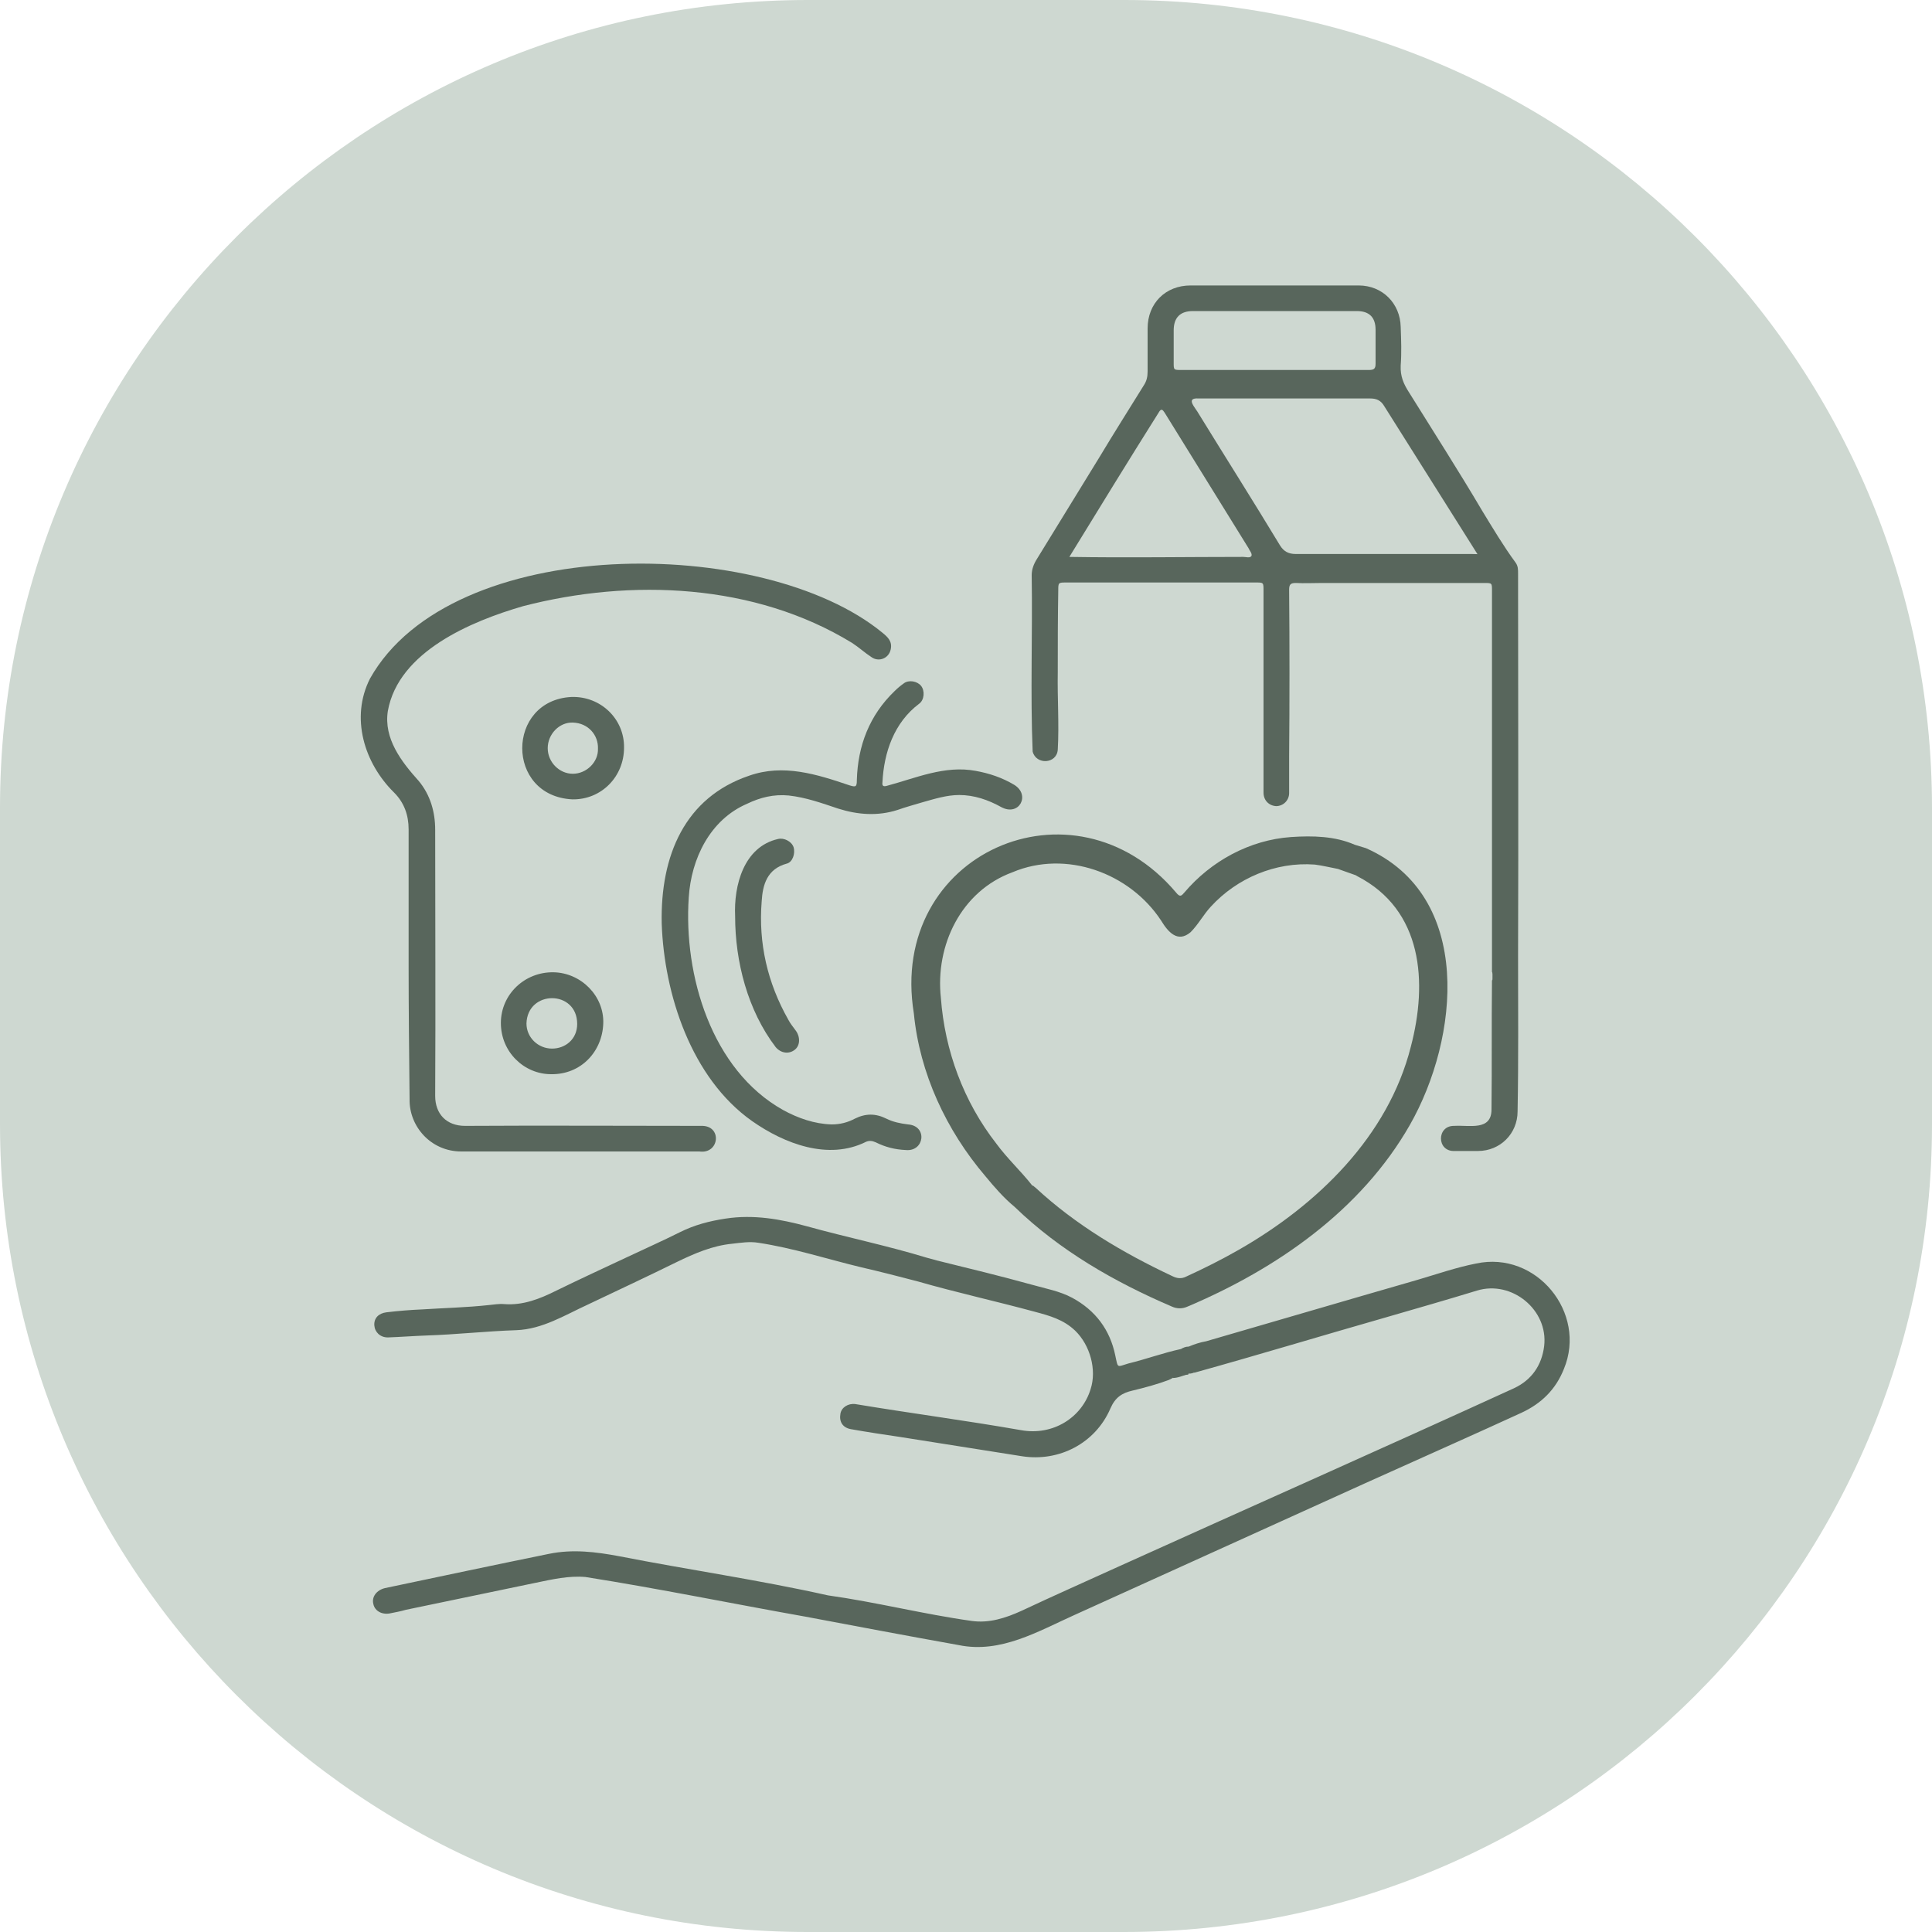
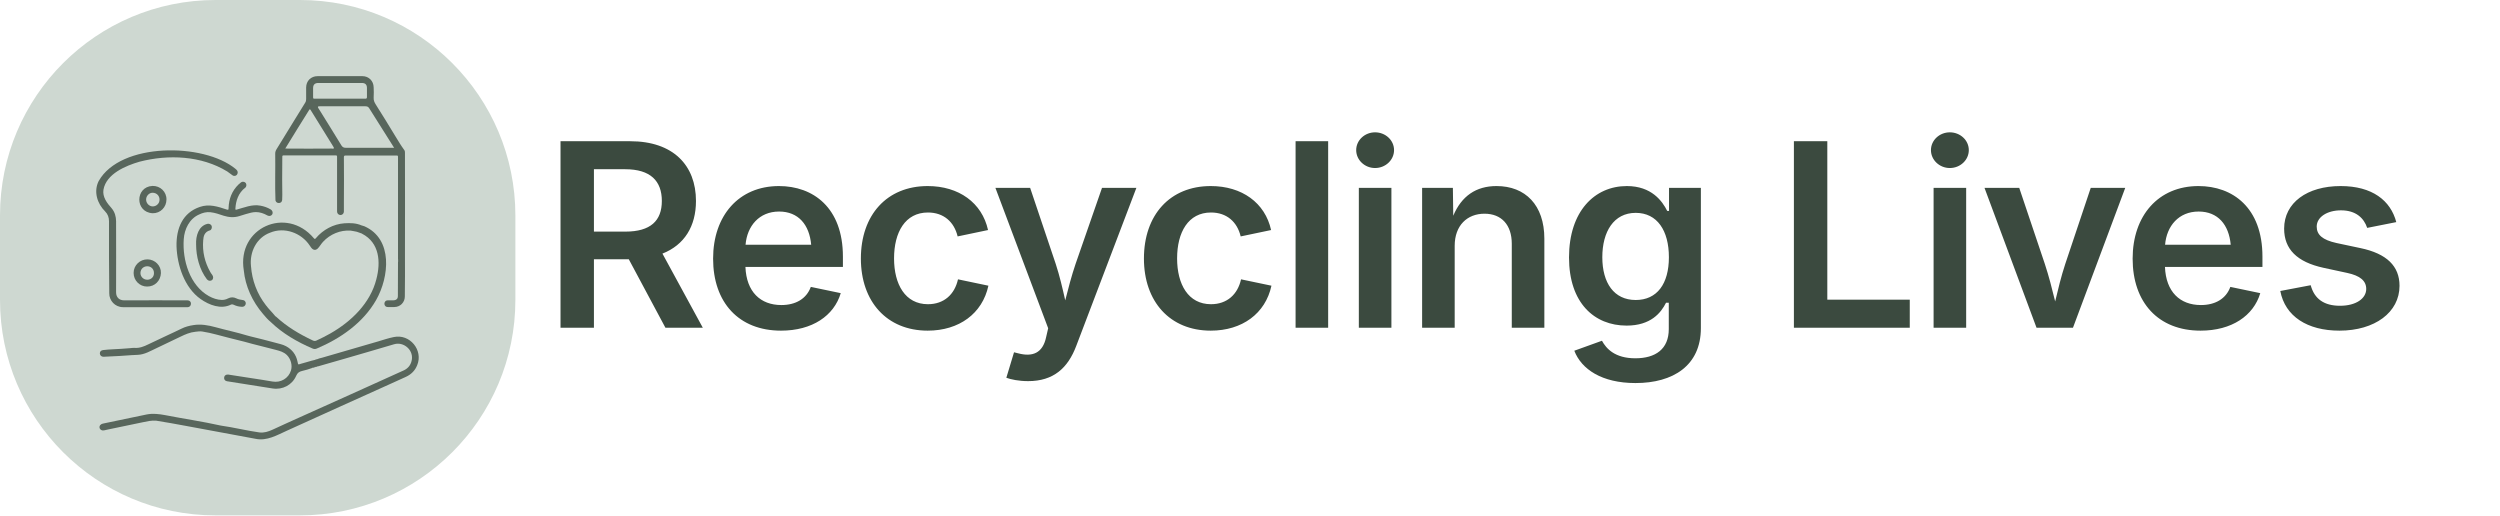
- <svg xmlns="http://www.w3.org/2000/svg" version="1.1" id="_x3C_Layer_x3E_" x="0px" y="0px" viewBox="0 0 40 40" style="enable-background:new 0 0 40 40;" xml:space="preserve">
-   <style type="text/css">
+ <svg xmlns="http://www.w3.org/2000/svg" version="1.1" id="_x3C_Layer_x3E_" x="0px" y="0px" viewBox="0 0 325 67" xml:space="preserve" width="325" height="67">
+   <defs id="defs40" />
+   <style type="text/css" id="style2">
	.st0{fill:#CED8D1;}
	.st1{display:none;fill:url(#SVGID_1_);}
	.st2{opacity:0.8;}
	.st3{fill:#3B4A3F;}
</style>
-   <path class="st0" d="M23.28,0l-6.55,0C7.49,0,0,7.49,0,16.72l0,6.55C0,32.51,7.49,40,16.72,40h6.55C32.51,40,40,32.51,40,23.28  v-6.55C40,7.49,32.51,0,23.28,0z" />
  <linearGradient id="SVGID_1_" gradientUnits="userSpaceOnUse" x1="1457.458" y1="720.812" x2="2648.546" y2="1911.9">
-     <stop offset="0" style="stop-color:#FF47A6" />
-     <stop offset="1" style="stop-color:#481FFF" />
+     <stop offset="0" style="stop-color:#FF47A6" id="stop6" />
+     <stop offset="1" style="stop-color:#481FFF" id="stop8" />
  </linearGradient>
-   <path class="st1" d="M2030.66,537.73c0-89.12-72.51-161.63-161.63-161.63s-161.64,72.51-161.64,161.63  c0,89.12,72.51,161.63,161.64,161.63S2030.66,626.85,2030.66,537.73z M1869.02,674.76c-75.56,0-137.03-61.48-137.03-137.03  s61.47-137.03,137.03-137.03s137.03,61.48,137.03,137.03S1944.58,674.76,1869.02,674.76z M1688.56,1685.09  c26.58,0,51.3-12.01,68.13-33.72c20-25.79,23.95-58.98,10.56-88.75L1640,1278.82c14.33-12.27,26.24-26.79,35.47-43.29l70.79-125.98  l29.8,56.45c7.62,14.43,20.15,25.56,35.4,31.48c0.55,0.29,1.12,0.54,1.71,0.74l274.18,94.2c7.23,2.48,14.68,3.72,22.1,3.72  c10.18,0,20.3-2.32,29.72-6.92c16.28-7.95,28.49-21.77,34.37-38.91c5.89-17.14,4.75-35.54-3.21-51.82  c-7.95-16.28-21.77-28.49-38.91-34.37l-247.92-85.18l-58.13-110.12l20.5-36.49c43.43-77.38,15.83-175.72-61.53-219.23  c-37.49-21.07-80.93-26.3-122.34-14.7c-41.4,11.6-75.81,38.64-96.9,76.15l-170.42,303.27c-43.43,77.37-15.83,175.72,61.56,219.25  c6.18,3.45,12.88,6.58,20.36,9.48l88.73,196l-247.65-43.94c-23.31-4.14-47.33,1.92-65.9,16.62s-29.96,36.69-31.28,60.34  c-2.37,42.47,27.52,79.61,69.52,86.38l383.11,61.79C1678.33,1684.65,1683.48,1685.09,1688.56,1685.09z M1245.09,1536.95  c0.93-16.62,8.94-32.08,21.99-42.41c13.05-10.33,29.93-14.55,46.32-11.68l270.63,48.02c4.48,0.81,9.06-0.95,11.86-4.56  c2.8-3.6,3.38-8.47,1.49-12.62l-100.46-221.92c-1.37-3.04-3.91-5.37-7.04-6.5c-8.23-2.96-15.3-6.13-21.6-9.64  c-65.54-36.86-88.93-120.19-52.14-185.74l170.42-303.26c17.87-31.77,47.02-54.68,82.09-64.51c35.07-9.85,71.88-5.42,103.64,12.45  c65.54,36.86,88.93,120.18,52.14,185.72l-12.72,22.64l-51.01-96.64c-3.17-6.01-10.62-8.32-16.62-5.13  c-6.01,3.17-8.31,10.61-5.14,16.62l125.08,236.97c1.46,2.77,3.92,4.88,6.88,5.89l252.53,86.77c10.92,3.75,19.73,11.52,24.79,21.9  c5.07,10.37,5.79,22.1,2.04,33.02c-3.75,10.92-11.53,19.73-21.91,24.8c-10.37,5.08-22.1,5.8-33.02,2.03l-272.75-93.7  c-0.4-0.19-0.8-0.37-1.22-0.52c-10.19-3.68-18.55-10.92-23.56-20.41l-135.33-256.39c-3.17-6.01-10.61-8.31-16.62-5.13  c-6.01,3.17-8.31,10.61-5.14,16.62l91.87,174.05l-78.58,139.84c-9.18,16.39-21.47,30.48-36.54,41.88c-4.57,3.46-6.15,9.61-3.8,14.84  l131.14,292.47c9.6,21.34,6.77,45.12-7.56,63.61c-14.37,18.53-36.77,27.18-60.04,23.19l-383.25-61.8  C1264.43,1592.92,1243.42,1566.81,1245.09,1536.95z M2523.2,1056.42c82.41,0,149.45-67.04,149.45-149.45  s-67.04-149.45-149.45-149.45c-82.41,0-149.45,67.04-149.45,149.45S2440.79,1056.42,2523.2,1056.42z M2523.2,782.11  c68.84,0,124.85,56.01,124.85,124.85s-56.01,124.85-124.85,124.85c-68.84,0-124.85-56.01-124.85-124.85  S2454.36,782.11,2523.2,782.11z M2830.94,1571.16h-154.52l52.38-102.61c25.92-9.3,46.82-27.97,58.99-52.75  c12.41-25.28,14.24-53.88,5.14-80.52l-70.36-206.1c-18.78-55-78.81-84.49-133.82-65.71c-55.01,18.79-84.48,78.81-65.71,133.82  l3.92,11.48l-62.3,81.65h-186.56c-31.65,0-57.41,25.76-57.41,57.41c0,31.65,25.75,57.41,57.41,57.41h214.97  c17.79,0,34.85-8.44,45.64-22.58l32.89-43.11l21.8,63.86c2.6,7.63,6.05,14.9,10.27,21.68l-92.83,181.86  c-10.31,20.19-9.36,44.75,2.48,64.09c11.85,19.33,33.28,31.35,55.95,31.35h261.67c36.18,0,65.61-29.43,65.61-65.61  S2867.11,1571.16,2830.94,1571.16z M2830.94,1677.77h-261.67c-14.17,0-27.57-7.5-34.97-19.59c-7.4-12.09-7.99-27.44-1.55-40.06  l96.12-188.31c2.11-4.12,1.72-9.09-1.02-12.84c-4.77-6.54-8.53-13.78-11.17-21.52l-29.24-85.67c-1.47-4.3-5.18-7.44-9.67-8.17  c-0.66-0.1-1.32-0.16-1.98-0.16c-3.8,0-7.43,1.76-9.78,4.84l-46.87,61.44c-6.16,8.08-15.91,12.9-26.08,12.9h-214.97  c-18.09,0-32.8-14.71-32.8-32.8c0-18.09,14.72-32.8,32.8-32.8h192.65c3.84,0,7.45-1.79,9.78-4.84l69.98-91.71  c2.49-3.27,3.19-7.55,1.86-11.44l-6.04-17.69c-14.4-42.17,8.2-88.19,50.37-102.59c42.17-14.42,88.19,8.2,102.59,50.37l70.36,206.1  c6.98,20.43,5.58,42.35-3.94,61.73c-9.51,19.37-26,33.89-46.42,40.85l-2.62,0.74c-3.21,0.96-5.89,3.2-7.42,6.19l-63.87,125.13  c-1.95,3.81-1.77,8.36,0.46,12.01c2.24,3.65,6.21,5.88,10.49,5.88h174.61c22.61,0,41.01,18.4,41.01,41.01  C2871.94,1659.38,2853.55,1677.77,2830.94,1677.77z M2095.14,1119.59c-0.06,6.79,5.39,12.35,12.19,12.41c0.04,0,0.08,0,0.12,0  c6.74,0,12.24-5.43,12.3-12.19c0.21-22.18,0.35-39.2,0.44-52.63c7.3-8.08,27.65-29.58,48.67-42.82c8.51,4.27,24.1,9.97,47.01,9.97  c6.72,0,14.06-0.5,22.01-1.66c62.91-9.21,92.34-98.2,93.56-101.99c1.24-3.84,0.52-8.04-1.93-11.25c-2.45-3.2-6.29-5-10.35-4.81  c-1.77,0.08-43.98,2.14-97.1,11.67c-51.06,9.17-64.98,50.56-65.69,76.86c-13.28,8.29-26.01,19.17-36.15,28.79  c-0.09-8.56-0.3-13.21-0.64-17.23l0.04-14.76c0.03-6.53,0.06-13.04,0.04-19.61c-0.07-23.55,4.05-52.22,6.99-69.69  c15.04-1.7,41.65-9.7,66.43-42.5c35.59-47.13,16.93-122.1,16.12-125.27c-0.83-3.26-2.97-6.03-5.9-7.68  c-2.93-1.65-6.41-2.03-9.63-1.03c-3.8,1.16-93.45,29.18-124.3,81.78c-9.31,15.88-11.46,31.66-6.4,46.89  c7.22,21.7,27.66,35.91,39.61,42.62c-3.38,19.74-7.6,49.49-7.53,74.95c0,1.25-0.01,2.48-0.01,3.72c-7.62-6.25-15.66-11.4-23.1-14.63  c-3.37-22.21-19.91-55.29-66.68-63.69c-50.61-9.09-90.84-11.04-92.53-11.12c-4.02-0.11-7.9,1.61-10.35,4.81  c-2.45,3.21-3.17,7.42-1.93,11.25c1.17,3.62,29.3,88.68,89.55,97.51c5.68,0.83,11.09,1.2,16.23,1.2c27.68,0,47.09-10.72,56.39-17.26  c9.35,4.25,23.77,15.09,32.63,27.31C2095.85,1029.53,2095.8,1048.49,2095.14,1119.59z M2226.4,950.51  c30.33-5.45,57.4-8.39,74.59-9.91c-10.66,23.49-33.27,62.84-66.68,67.73c-28.15,4.14-45.55-1.6-53.32-5.31  C2181.56,989.13,2187.25,957.54,2226.4,950.51z M1993.57,983.91c-31.11-4.56-52.35-40.88-62.62-63.22  c16.39,1.46,41.69,4.26,69.96,9.34c36.64,6.58,44.81,31.26,46.61,42.77C2039.52,978.23,2020.88,987.92,1993.57,983.91z   M2086.3,854.99c-2.74-8.31-1.34-17.01,4.3-26.61c19.74-33.65,72.61-56.81,97.29-66.13c3.23,21.37,6.21,63.72-14.44,91.05  c-23.94,31.71-47.96,33.48-54.09,33.2C2110.49,882.31,2091.43,870.56,2086.3,854.99z M2225.78,1648.04l9.11-115.8h15.53  c6.79,0,12.3-5.51,12.3-12.3v-72.64c0-6.79-5.51-12.3-12.3-12.3h-130.36c-0.01-17.56-0.03-29.86-0.06-45.96l-0.1-56.12  c-0.01-6.79-5.51-12.29-12.3-12.29c0,0-0.01,0-0.02,0c-6.79,0.01-12.3,5.53-12.29,12.32l0.1,56.14c0.03,16.07,0.06,28.38,0.06,45.91  h-130.18c-6.79,0-12.3,5.51-12.3,12.3v72.64c0,6.79,5.51,12.3,12.3,12.3h17.73l12.31,117.32c3.16,30.11,28.38,52.82,58.65,52.82  h113.02C2197.56,1702.38,2223.38,1678.51,2225.78,1648.04z M1977.58,1459.6h129.79c0.13,0.01,0.26,0.04,0.4,0.04  c0.14,0,0.26-0.03,0.4-0.04h129.96v48.04h-14.6h-229.44h-16.51V1459.6z M2019.79,1647l-12.04-114.76h202.47l-8.96,113.86  c-1.4,17.76-16.45,31.67-34.26,31.67h-113.02C2036.33,1677.77,2021.63,1664.54,2019.79,1647z" />
-   <g class="st2">
-     <path class="st3" d="M8.46,19.98c0-0.94,0-1.87,0-2.81c0-0.29-0.09-0.55-0.3-0.76c-0.62-0.61-0.91-1.55-0.5-2.36   c1.69-3.01,8.14-2.98,10.61-0.95c0.11,0.09,0.21,0.18,0.17,0.35c-0.04,0.18-0.24,0.26-0.39,0.16c-0.14-0.09-0.27-0.21-0.41-0.3   c-2.01-1.23-4.57-1.34-6.81-0.76c-1.07,0.31-2.58,0.94-2.8,2.17c-0.09,0.57,0.28,1.05,0.64,1.45c0.24,0.29,0.34,0.64,0.34,1.01   c0,1.84,0.01,3.67,0,5.51c0,0.37,0.23,0.62,0.62,0.62c1.63-0.01,3.25,0,4.88,0c0.45-0.02,0.39,0.59-0.03,0.53   c-1.64,0-3.29,0-4.93,0c-0.63,0-1.08-0.52-1.07-1.08C8.47,21.82,8.46,20.9,8.46,19.98C8.46,19.98,8.46,19.98,8.46,19.98z" />
-     <path class="st3" d="M13.7,19.12c-0.03-1.41,0.48-2.61,1.81-3.06c0.71-0.25,1.4-0.03,2.08,0.2c0.13,0.04,0.15,0.03,0.15-0.11   c0.02-0.71,0.26-1.34,0.78-1.84c0.06-0.06,0.12-0.11,0.19-0.16c0.1-0.08,0.28-0.05,0.36,0.05c0.08,0.1,0.07,0.29-0.04,0.37   c-0.52,0.39-0.73,1.01-0.76,1.63c-0.01,0.07,0.02,0.09,0.09,0.07c0.6-0.16,1.2-0.43,1.84-0.31c0.28,0.05,0.55,0.14,0.8,0.29   c0.34,0.21,0.1,0.66-0.27,0.46c-0.27-0.15-0.56-0.25-0.87-0.25c-0.26,0-0.51,0.08-0.76,0.15c-0.17,0.05-0.35,0.1-0.52,0.16   c-0.41,0.13-0.82,0.1-1.23-0.03c-0.33-0.11-0.66-0.23-1.02-0.27c-0.31-0.03-0.59,0.04-0.86,0.17c-0.77,0.33-1.16,1.14-1.21,1.94   c-0.11,1.61,0.47,3.57,1.95,4.4c0.31,0.17,0.65,0.29,1.01,0.3c0.17,0,0.33-0.04,0.48-0.12c0.22-0.11,0.43-0.11,0.65,0   c0.14,0.07,0.29,0.1,0.45,0.12c0.41,0.03,0.34,0.57-0.05,0.53c-0.22-0.01-0.42-0.06-0.62-0.16c-0.07-0.03-0.13-0.04-0.2-0.01   c-0.78,0.39-1.69,0.04-2.36-0.43C14.31,22.32,13.75,20.58,13.7,19.12z" />
-     <path class="st3" d="M28.05,17.49c-0.41-0.18-0.87-0.19-1.32-0.16c-0.86,0.06-1.66,0.5-2.21,1.15c-0.06,0.07-0.09,0.1-0.17,0   c-2.12-2.51-5.97-0.81-5.43,2.5c0.12,1.24,0.67,2.42,1.48,3.37c0.19,0.23,0.38,0.45,0.61,0.64h0c0.93,0.9,2.06,1.55,3.25,2.06   c0.11,0.05,0.22,0.05,0.33,0c1.84-0.78,3.59-1.99,4.6-3.76c1.02-1.79,1.33-4.74-0.91-5.73l0,0 M28.03,18.08   C28.03,18.08,28.03,18.08,28.03,18.08c0.01,0.03,0.04,0.04,0.07,0.06c1.36,0.7,1.46,2.2,1.11,3.53c-0.47,1.86-1.94,3.28-3.57,4.21   c-0.35,0.2-0.71,0.38-1.08,0.55c-0.1,0.05-0.19,0.04-0.29-0.01c-1.02-0.48-2-1.06-2.83-1.83c-0.03-0.02-0.05-0.05-0.08-0.05   c0,0,0-0.01,0-0.01c-0.23-0.29-0.51-0.55-0.73-0.85c-0.68-0.87-1.07-1.93-1.15-3.02c-0.12-1.09,0.42-2.21,1.48-2.6   c1.11-0.47,2.43,0.01,3.08,1c0.14,0.23,0.34,0.47,0.61,0.24c0.16-0.16,0.27-0.37,0.42-0.53c0.54-0.59,1.34-0.93,2.15-0.87   c0.16,0.02,0.32,0.06,0.48,0.09c0.04,0.01,1.58,0.58,0.17,0.01" />
-     <path class="st3" d="M15.22,18.97c-0.03-0.64,0.18-1.44,0.89-1.6c0.12-0.03,0.28,0.05,0.32,0.17c0.04,0.13-0.02,0.31-0.14,0.34   c-0.41,0.11-0.5,0.44-0.52,0.78c-0.07,0.87,0.12,1.69,0.55,2.45c0.04,0.08,0.1,0.15,0.15,0.22c0.1,0.13,0.1,0.31-0.01,0.4   c-0.12,0.1-0.29,0.08-0.4-0.05C15.48,20.92,15.22,19.91,15.22,18.97z" />
-     <path class="st3" d="M19.19,26.04c-0.82-0.25-1.65-0.42-2.48-0.65c-0.55-0.15-1.11-0.25-1.69-0.16c-0.33,0.05-0.64,0.13-0.94,0.28   c-0.36,0.18-0.72,0.34-1.08,0.51c-0.49,0.23-0.99,0.46-1.48,0.7c-0.34,0.17-0.69,0.31-1.08,0.28c-0.11-0.01-0.21,0.01-0.32,0.02   c-0.46,0.05-0.92,0.06-1.38,0.09C8.5,27.12,8.25,27.14,8,27.17c-0.16,0.02-0.26,0.12-0.25,0.27c0.01,0.14,0.12,0.25,0.28,0.25   c0.27-0.01,0.53-0.03,0.8-0.04c0.62-0.02,1.24-0.09,1.86-0.11c0.54-0.02,1-0.31,1.48-0.53c0.61-0.29,1.23-0.58,1.84-0.88   c0.37-0.18,0.74-0.34,1.15-0.38c0.18-0.02,0.36-0.05,0.54-0.02c0.73,0.11,1.43,0.34,2.14,0.51c0.39,0.09,0.78,0.19,1.16,0.29   c0,0,0,0,0,0c0,0,0,0,0,0c0.8,0.23,1.62,0.41,2.43,0.63c0.3,0.08,0.59,0.16,0.83,0.39c0.31,0.3,0.45,0.81,0.32,1.21   c-0.18,0.59-0.78,0.97-1.44,0.85c-1.14-0.2-2.29-0.35-3.43-0.54c-0.15-0.02-0.29,0.07-0.31,0.2c-0.03,0.17,0.05,0.29,0.22,0.32   c0.34,0.06,0.67,0.11,1.01,0.16c0.84,0.13,1.69,0.27,2.53,0.4c0.77,0.12,1.52-0.27,1.83-0.99c0.1-0.23,0.24-0.32,0.46-0.37   c0.25-0.06,0.51-0.13,0.75-0.22c0,0,0,0,0,0c0.02-0.01,0.04-0.02,0.06-0.03c0.09-0.07,0.21-0.06,0.32-0.08l0.01,0l0.01,0   c0.02-0.08,0.08-0.06,0.13-0.04c1.33-0.37,2.65-0.77,3.98-1.15c0.62-0.18,1.25-0.36,1.87-0.55c0.72-0.22,1.48,0.4,1.39,1.15   c-0.05,0.4-0.26,0.7-0.62,0.87c-2.71,1.24-5.44,2.45-8.16,3.68c-0.68,0.31-1.36,0.61-2.04,0.93c-0.33,0.15-0.67,0.26-1.03,0.21   c-1-0.14-1.98-0.39-2.98-0.53c-1.43-0.32-2.89-0.53-4.32-0.81c-0.48-0.09-0.96-0.15-1.45-0.05c-1.13,0.23-2.26,0.47-3.4,0.71   c-0.17,0.04-0.28,0.18-0.24,0.33c0.03,0.15,0.19,0.23,0.36,0.19c0.1-0.02,0.21-0.04,0.31-0.07c0.9-0.19,1.79-0.37,2.69-0.56   c0.34-0.07,0.68-0.15,1.03-0.12c1.52,0.24,3.03,0.55,4.55,0.82c0,0,0,0,0,0l0,0c1.06,0.2,2.12,0.4,3.18,0.59   c0.87,0.18,1.65-0.29,2.41-0.63c1.39-0.63,2.78-1.26,4.17-1.89c1.23-0.56,2.45-1.11,3.68-1.66c0.47-0.21,0.93-0.42,1.39-0.63   c0.41-0.19,0.71-0.48,0.88-0.91c0.48-1.16-0.57-2.45-1.82-2.18c-0.41,0.08-0.81,0.22-1.22,0.34c-1.46,0.42-2.92,0.85-4.37,1.27   c-0.12,0.02-0.24,0.06-0.36,0.11c-0.06,0-0.11,0.02-0.16,0.05c-0.37,0.08-0.72,0.21-1.09,0.3c-0.24,0.07-0.21,0.11-0.27-0.17   c-0.11-0.53-0.41-0.93-0.89-1.19c-0.26-0.14-0.55-0.19-0.83-0.27c-0.65-0.18-1.31-0.34-1.96-0.5" />
-     <path class="st3" d="M24.61,28.44c0.01-0.08-0.05-0.12-0.08-0.18c0.08,0.04,0.17,0.06,0.22,0.14   C24.71,28.43,24.66,28.44,24.61,28.44z" />
-     <path class="st3" d="M24.28,28.53c0-0.04,0.01-0.08,0.06-0.08c0.09,0.01,0.17-0.04,0.26,0C24.49,28.48,24.39,28.53,24.28,28.53z" />
-     <path class="st3" d="M30.9,20.11c0.07,0.06,0.1,0.12,0,0.18C30.9,20.23,30.9,20.17,30.9,20.11z" />
-     <path class="st3" d="M31.43,19.8C31.43,19.8,31.43,19.8,31.43,19.8c0.01-2.64,0-5.29,0-7.93c0-0.08,0-0.15-0.05-0.22   c-0.25-0.34-0.47-0.71-0.69-1.07c0,0,0,0,0,0c-0.49-0.83-1.01-1.64-1.52-2.46c-0.11-0.17-0.18-0.33-0.17-0.55   c0.02-0.27,0.01-0.53,0-0.8c-0.01-0.49-0.38-0.86-0.87-0.86c-1.16,0-2.32,0-3.48,0c-0.52,0-0.89,0.37-0.89,0.89   c0,0.3,0,0.59,0,0.89c0,0.11-0.02,0.2-0.08,0.29c-0.31,0.5-0.62,0.99-0.92,1.49c-0.43,0.7-0.86,1.4-1.29,2.1   c-0.07,0.11-0.11,0.22-0.11,0.34c0.02,1.22-0.03,2.44,0.02,3.65c0.07,0.28,0.5,0.26,0.52-0.04c0.03-0.53-0.01-1.07,0-1.6   c0-0.56,0-1.12,0.01-1.69c0-0.17,0-0.17,0.17-0.17c1.31,0,2.61,0,3.92,0c0.16,0,0.16,0,0.16,0.17c0,0.62,0,1.24,0,1.85   c0,0.78,0,1.55,0,2.33c0,0.16,0.11,0.27,0.26,0.28c0.15,0,0.27-0.12,0.27-0.27c0-0.25,0-0.5,0-0.75c0,0,0,0,0,0   c0.01-1.15,0.01-2.31,0-3.46c0-0.11,0.03-0.14,0.14-0.14c0.18,0.01,0.36,0,0.54,0c0.71,0,1.41,0,2.12,0c0,0,0,0,0,0   c0.41,0,0.83,0,1.24,0c0.16,0,0.16,0,0.16,0.16c0,2.57,0,5.14,0,7.71c0,0.06,0,0.12,0,0.18c0.03,0.06,0.05,0.12,0,0.18   c-0.01,0.89,0,1.78-0.01,2.67c0,0.45-0.46,0.32-0.77,0.34c-0.37-0.01-0.37,0.54,0.01,0.52c0.16,0,0.32,0,0.48,0   c0.46,0,0.82-0.36,0.82-0.82C31.44,21.93,31.43,20.86,31.43,19.8z M24.46,7.66c-0.16,0-0.16,0-0.16-0.15c0-0.22,0-0.44,0-0.67   c0-0.27,0.14-0.4,0.4-0.4c1.13,0,2.26,0,3.39,0c0.26,0,0.39,0.13,0.39,0.39c0,0.23,0,0.47,0,0.7c0,0.11-0.04,0.13-0.14,0.13    M25.91,11.51c-0.03,0.05-0.11,0.02-0.17,0.02c-1.2,0-2.4,0.02-3.6,0c0.62-1.01,1.22-1.99,1.85-2.99c0.05-0.09,0.08-0.06,0.12,0   c0.58,0.94,1.16,1.87,1.74,2.81C25.87,11.4,25.93,11.46,25.91,11.51z M30.6,11.49c0.11-0.02-0.12-0.02-0.18-0.02   c-1.2,0-2.39,0-3.59,0c-0.15,0-0.25-0.05-0.33-0.18c-0.55-0.91-1.12-1.81-1.68-2.72c-0.07-0.13-0.29-0.34,0-0.32   c1.18,0,2.37,0,3.55,0c0.13,0,0.22,0.04,0.29,0.16" />
-     <path class="st3" d="M11.83,14.43c-1.35,0.07-1.37,2.05,0.02,2.12c0.6,0.01,1.07-0.47,1.07-1.07   C12.93,14.89,12.44,14.41,11.83,14.43z M11.86,16.02c-0.28,0-0.52-0.24-0.52-0.53c0-0.29,0.24-0.54,0.52-0.53   c0.32,0.01,0.53,0.26,0.52,0.54C12.39,15.78,12.14,16.02,11.86,16.02z" />
-     <path class="st3" d="M11.46,20.13c-0.6-0.01-1.09,0.46-1.09,1.05c0,0.6,0.48,1.06,1.04,1.06c0.62,0.01,1.06-0.47,1.08-1.05   C12.51,20.62,12.03,20.14,11.46,20.13z M11.43,21.71c-0.29,0-0.53-0.23-0.53-0.52c0.02-0.7,1.05-0.7,1.05,0.01   C11.95,21.52,11.7,21.71,11.43,21.71z" />
+   <path class="st1" d="m 2030.66,537.73 c 0,-89.12 -72.51,-161.63 -161.63,-161.63 -89.12,0 -161.64,72.51 -161.64,161.63 0,89.12 72.51,161.63 161.64,161.63 89.13,0 161.63,-72.51 161.63,-161.63 z m -161.64,137.03 c -75.56,0 -137.03,-61.48 -137.03,-137.03 0,-75.55 61.47,-137.03 137.03,-137.03 75.56,0 137.03,61.48 137.03,137.03 0,75.55 -61.47,137.03 -137.03,137.03 z m -180.46,1010.33 c 26.58,0 51.3,-12.01 68.13,-33.72 20,-25.79 23.95,-58.98 10.56,-88.75 L 1640,1278.82 c 14.33,-12.27 26.24,-26.79 35.47,-43.29 l 70.79,-125.98 29.8,56.45 c 7.62,14.43 20.15,25.56 35.4,31.48 0.55,0.29 1.12,0.54 1.71,0.74 l 274.18,94.2 c 7.23,2.48 14.68,3.72 22.1,3.72 10.18,0 20.3,-2.32 29.72,-6.92 16.28,-7.95 28.49,-21.77 34.37,-38.91 5.89,-17.14 4.75,-35.54 -3.21,-51.82 -7.95,-16.28 -21.77,-28.49 -38.91,-34.37 l -247.92,-85.18 -58.13,-110.12 20.5,-36.49 c 43.43,-77.38 15.83,-175.72 -61.53,-219.23 -37.49,-21.07 -80.93,-26.3 -122.34,-14.7 -41.4,11.6 -75.81,38.64 -96.9,76.15 l -170.42,303.27 c -43.43,77.37 -15.83,175.72 61.56,219.25 6.18,3.45 12.88,6.58 20.36,9.48 l 88.73,196 -247.65,-43.94 c -23.31,-4.14 -47.33,1.92 -65.9,16.62 -18.57,14.7 -29.96,36.69 -31.28,60.34 -2.37,42.47 27.52,79.61 69.52,86.38 l 383.11,61.79 c 5.2,0.91 10.35,1.35 15.43,1.35 z m -443.47,-148.14 c 0.93,-16.62 8.94,-32.08 21.99,-42.41 13.05,-10.33 29.93,-14.55 46.32,-11.68 l 270.63,48.02 c 4.48,0.81 9.06,-0.95 11.86,-4.56 2.8,-3.6 3.38,-8.47 1.49,-12.62 l -100.46,-221.92 c -1.37,-3.04 -3.91,-5.37 -7.04,-6.5 -8.23,-2.96 -15.3,-6.13 -21.6,-9.64 -65.54,-36.86 -88.93,-120.19 -52.14,-185.74 l 170.42,-303.26 c 17.87,-31.77 47.02,-54.68 82.09,-64.51 35.07,-9.85 71.88,-5.42 103.64,12.45 65.54,36.86 88.93,120.18 52.14,185.72 l -12.72,22.64 -51.01,-96.64 c -3.17,-6.01 -10.62,-8.32 -16.62,-5.13 -6.01,3.17 -8.31,10.61 -5.14,16.62 l 125.08,236.97 c 1.46,2.77 3.92,4.88 6.88,5.89 l 252.53,86.77 c 10.92,3.75 19.73,11.52 24.79,21.9 5.07,10.37 5.79,22.1 2.04,33.02 -3.75,10.92 -11.53,19.73 -21.91,24.8 -10.37,5.08 -22.1,5.8 -33.02,2.03 l -272.75,-93.7 c -0.4,-0.19 -0.8,-0.37 -1.22,-0.52 -10.19,-3.68 -18.55,-10.92 -23.56,-20.41 L 1662.47,898.15 c -3.17,-6.01 -10.61,-8.31 -16.62,-5.13 -6.01,3.17 -8.31,10.61 -5.14,16.62 l 91.87,174.05 -78.58,139.84 c -9.18,16.39 -21.47,30.48 -36.54,41.88 -4.57,3.46 -6.15,9.61 -3.8,14.84 l 131.14,292.47 c 9.6,21.34 6.77,45.12 -7.56,63.61 -14.37,18.53 -36.77,27.18 -60.04,23.19 l -383.25,-61.8 c -29.52,-4.8 -50.53,-30.91 -48.86,-60.77 z M 2523.2,1056.42 c 82.41,0 149.45,-67.04 149.45,-149.45 0,-82.41 -67.04,-149.45 -149.45,-149.45 -82.41,0 -149.45,67.04 -149.45,149.45 0,82.41 67.04,149.45 149.45,149.45 z m 0,-274.31 c 68.84,0 124.85,56.01 124.85,124.85 0,68.84 -56.01,124.85 -124.85,124.85 -68.84,0 -124.85,-56.01 -124.85,-124.85 0,-68.84 56.01,-124.85 124.85,-124.85 z m 307.74,789.05 h -154.52 l 52.38,-102.61 c 25.92,-9.3 46.82,-27.97 58.99,-52.75 12.41,-25.28 14.24,-53.88 5.14,-80.52 l -70.36,-206.1 c -18.78,-55 -78.81,-84.49 -133.82,-65.71 -55.01,18.79 -84.48,78.81 -65.71,133.82 l 3.92,11.48 -62.3,81.65 H 2278.1 c -31.65,0 -57.41,25.76 -57.41,57.41 0,31.65 25.75,57.41 57.41,57.41 h 214.97 c 17.79,0 34.85,-8.44 45.64,-22.58 l 32.89,-43.11 21.8,63.86 c 2.6,7.63 6.05,14.9 10.27,21.68 l -92.83,181.86 c -10.31,20.19 -9.36,44.75 2.48,64.09 11.85,19.33 33.28,31.35 55.95,31.35 h 261.67 c 36.18,0 65.61,-29.43 65.61,-65.61 0,-36.18 -29.44,-65.62 -65.61,-65.62 z m 0,106.61 h -261.67 c -14.17,0 -27.57,-7.5 -34.97,-19.59 -7.4,-12.09 -7.99,-27.44 -1.55,-40.06 l 96.12,-188.31 c 2.11,-4.12 1.72,-9.09 -1.02,-12.84 -4.77,-6.54 -8.53,-13.78 -11.17,-21.52 l -29.24,-85.67 c -1.47,-4.3 -5.18,-7.44 -9.67,-8.17 -0.66,-0.1 -1.32,-0.16 -1.98,-0.16 -3.8,0 -7.43,1.76 -9.78,4.84 l -46.87,61.44 c -6.16,8.08 -15.91,12.9 -26.08,12.9 h -214.97 c -18.09,0 -32.8,-14.71 -32.8,-32.8 0,-18.09 14.72,-32.8 32.8,-32.8 h 192.65 c 3.84,0 7.45,-1.79 9.78,-4.84 l 69.98,-91.71 c 2.49,-3.27 3.19,-7.55 1.86,-11.44 l -6.04,-17.69 c -14.4,-42.17 8.2,-88.19 50.37,-102.59 42.17,-14.42 88.19,8.2 102.59,50.37 l 70.36,206.1 c 6.98,20.43 5.58,42.35 -3.94,61.73 -9.51,19.37 -26,33.89 -46.42,40.85 l -2.62,0.74 c -3.21,0.96 -5.89,3.2 -7.42,6.19 l -63.87,125.13 c -1.95,3.81 -1.77,8.36 0.46,12.01 2.24,3.65 6.21,5.88 10.49,5.88 h 174.61 c 22.61,0 41.01,18.4 41.01,41.01 0,22.61 -18.39,41 -41,41 z m -735.8,-558.18 c -0.06,6.79 5.39,12.35 12.19,12.41 0.04,0 0.08,0 0.12,0 6.74,0 12.24,-5.43 12.3,-12.19 0.21,-22.18 0.35,-39.2 0.44,-52.63 7.3,-8.08 27.65,-29.58 48.67,-42.82 8.51,4.27 24.1,9.97 47.01,9.97 6.72,0 14.06,-0.5 22.01,-1.66 62.91,-9.21 92.34,-98.2 93.56,-101.99 1.24,-3.84 0.52,-8.04 -1.93,-11.25 -2.45,-3.2 -6.29,-5 -10.35,-4.81 -1.77,0.08 -43.98,2.14 -97.1,11.67 -51.06,9.17 -64.98,50.56 -65.69,76.86 -13.28,8.29 -26.01,19.17 -36.15,28.79 -0.09,-8.56 -0.3,-13.21 -0.64,-17.23 l 0.04,-14.76 c 0.03,-6.53 0.06,-13.04 0.04,-19.61 -0.07,-23.55 4.05,-52.22 6.99,-69.69 15.04,-1.7 41.65,-9.7 66.43,-42.5 35.59,-47.13 16.93,-122.1 16.12,-125.27 -0.83,-3.26 -2.97,-6.03 -5.9,-7.68 -2.93,-1.65 -6.41,-2.03 -9.63,-1.03 -3.8,1.16 -93.45,29.18 -124.3,81.78 -9.31,15.88 -11.46,31.66 -6.4,46.89 7.22,21.7 27.66,35.91 39.61,42.62 -3.38,19.74 -7.6,49.49 -7.53,74.95 0,1.25 -0.01,2.48 -0.01,3.72 -7.62,-6.25 -15.66,-11.4 -23.1,-14.63 -3.37,-22.21 -19.91,-55.29 -66.68,-63.69 -50.61,-9.09 -90.84,-11.04 -92.53,-11.12 -4.02,-0.11 -7.9,1.61 -10.35,4.81 -2.45,3.21 -3.17,7.42 -1.93,11.25 1.17,3.62 29.3,88.68 89.55,97.51 5.68,0.83 11.09,1.2 16.23,1.2 27.68,0 47.09,-10.72 56.39,-17.26 9.35,4.25 23.77,15.09 32.63,27.31 0.6,10.02 0.55,28.98 -0.11,100.08 z M 2226.4,950.51 c 30.33,-5.45 57.4,-8.39 74.59,-9.91 -10.66,23.49 -33.27,62.84 -66.68,67.73 -28.15,4.14 -45.55,-1.6 -53.32,-5.31 0.57,-13.89 6.26,-45.48 45.41,-52.51 z m -232.83,33.4 c -31.11,-4.56 -52.35,-40.88 -62.62,-63.22 16.39,1.46 41.69,4.26 69.96,9.34 36.64,6.58 44.81,31.26 46.61,42.77 -8,5.43 -26.64,15.12 -53.95,11.11 z m 92.73,-128.92 c -2.74,-8.31 -1.34,-17.01 4.3,-26.61 19.74,-33.65 72.61,-56.81 97.29,-66.13 3.23,21.37 6.21,63.72 -14.44,91.05 -23.94,31.71 -47.96,33.48 -54.09,33.2 -8.87,-4.19 -27.93,-15.94 -33.06,-31.51 z m 139.48,793.05 9.11,-115.8 h 15.53 c 6.79,0 12.3,-5.51 12.3,-12.3 v -72.64 c 0,-6.79 -5.51,-12.3 -12.3,-12.3 h -130.36 c -0.01,-17.56 -0.03,-29.86 -0.06,-45.96 l -0.1,-56.12 c -0.01,-6.79 -5.51,-12.29 -12.3,-12.29 0,0 -0.01,0 -0.02,0 -6.79,0.01 -12.3,5.53 -12.29,12.32 l 0.1,56.14 c 0.03,16.07 0.06,28.38 0.06,45.91 h -130.18 c -6.79,0 -12.3,5.51 -12.3,12.3 v 72.64 c 0,6.79 5.51,12.3 12.3,12.3 H 1983 l 12.31,117.32 c 3.16,30.11 28.38,52.82 58.65,52.82 h 113.02 c 30.58,0 56.4,-23.87 58.8,-54.34 z m -248.2,-188.44 h 129.79 c 0.13,0.01 0.26,0.04 0.4,0.04 0.14,0 0.26,-0.03 0.4,-0.04 h 129.96 v 48.04 h -14.6 -229.44 -16.51 z m 42.21,187.4 -12.04,-114.76 h 202.47 l -8.96,113.86 c -1.4,17.76 -16.45,31.67 -34.26,31.67 h -113.02 c -17.65,0 -32.35,-13.23 -34.19,-30.77 z" id="path11" />
+   <g id="g870" transform="scale(1.675)">
+     <path class="st0" d="M 23.28,0 H 16.73 C 7.49,0 0,7.49 0,16.72 v 6.55 C 0,32.51 7.49,40 16.72,40 h 6.55 C 32.51,40 40,32.51 40,23.28 V 16.73 C 40,7.49 32.51,0 23.28,0 Z" id="path4" />
+     <g class="st2" id="g35">
+       <path class="st3" d="m 8.46,19.98 c 0,-0.94 0,-1.87 0,-2.81 0,-0.29 -0.09,-0.55 -0.3,-0.76 -0.62,-0.61 -0.91,-1.55 -0.5,-2.36 1.69,-3.01 8.14,-2.98 10.61,-0.95 0.11,0.09 0.21,0.18 0.17,0.35 -0.04,0.18 -0.24,0.26 -0.39,0.16 -0.14,-0.09 -0.27,-0.21 -0.41,-0.3 -2.01,-1.23 -4.57,-1.34 -6.81,-0.76 -1.07,0.31 -2.58,0.94 -2.8,2.17 -0.09,0.57 0.28,1.05 0.64,1.45 0.24,0.29 0.34,0.64 0.34,1.01 0,1.84 0.01,3.67 0,5.51 0,0.37 0.23,0.62 0.62,0.62 1.63,-0.01 3.25,0 4.88,0 0.45,-0.02 0.39,0.59 -0.03,0.53 -1.64,0 -3.29,0 -4.93,0 -0.63,0 -1.08,-0.52 -1.07,-1.08 -0.01,-0.94 -0.02,-1.86 -0.02,-2.78 0,0 0,0 0,0 z" id="path13" />
+       <path class="st3" d="m 13.7,19.12 c -0.03,-1.41 0.48,-2.61 1.81,-3.06 0.71,-0.25 1.4,-0.03 2.08,0.2 0.13,0.04 0.15,0.03 0.15,-0.11 0.02,-0.71 0.26,-1.34 0.78,-1.84 0.06,-0.06 0.12,-0.11 0.19,-0.16 0.1,-0.08 0.28,-0.05 0.36,0.05 0.08,0.1 0.07,0.29 -0.04,0.37 -0.52,0.39 -0.73,1.01 -0.76,1.63 -0.01,0.07 0.02,0.09 0.09,0.07 0.6,-0.16 1.2,-0.43 1.84,-0.31 0.28,0.05 0.55,0.14 0.8,0.29 0.34,0.21 0.1,0.66 -0.27,0.46 -0.27,-0.15 -0.56,-0.25 -0.87,-0.25 -0.26,0 -0.51,0.08 -0.76,0.15 -0.17,0.05 -0.35,0.1 -0.52,0.16 -0.41,0.13 -0.82,0.1 -1.23,-0.03 -0.33,-0.11 -0.66,-0.23 -1.02,-0.27 -0.31,-0.03 -0.59,0.04 -0.86,0.17 -0.77,0.33 -1.16,1.14 -1.21,1.94 -0.11,1.61 0.47,3.57 1.95,4.4 0.31,0.17 0.65,0.29 1.01,0.3 0.17,0 0.33,-0.04 0.48,-0.12 0.22,-0.11 0.43,-0.11 0.65,0 0.14,0.07 0.29,0.1 0.45,0.12 0.41,0.03 0.34,0.57 -0.05,0.53 -0.22,-0.01 -0.42,-0.06 -0.62,-0.16 -0.07,-0.03 -0.13,-0.04 -0.2,-0.01 -0.78,0.39 -1.69,0.04 -2.36,-0.43 -1.26,-0.89 -1.82,-2.63 -1.87,-4.09 z" id="path15" />
+       <path class="st3" d="m 28.05,17.49 c -0.41,-0.18 -0.87,-0.19 -1.32,-0.16 -0.86,0.06 -1.66,0.5 -2.21,1.15 -0.06,0.07 -0.09,0.1 -0.17,0 -2.12,-2.51 -5.97,-0.81 -5.43,2.5 0.12,1.24 0.67,2.42 1.48,3.37 0.19,0.23 0.38,0.45 0.61,0.64 v 0 c 0.93,0.9 2.06,1.55 3.25,2.06 0.11,0.05 0.22,0.05 0.33,0 1.84,-0.78 3.59,-1.99 4.6,-3.76 1.02,-1.79 1.33,-4.74 -0.91,-5.73 v 0 m -0.25,0.52 c 0,0 0,0 0,0 0.01,0.03 0.04,0.04 0.07,0.06 1.36,0.7 1.46,2.2 1.11,3.53 -0.47,1.86 -1.94,3.28 -3.57,4.21 -0.35,0.2 -0.71,0.38 -1.08,0.55 -0.1,0.05 -0.19,0.04 -0.29,-0.01 -1.02,-0.48 -2,-1.06 -2.83,-1.83 -0.03,-0.02 -0.05,-0.05 -0.08,-0.05 0,0 0,-0.01 0,-0.01 -0.23,-0.29 -0.51,-0.55 -0.73,-0.85 -0.68,-0.87 -1.07,-1.93 -1.15,-3.02 -0.12,-1.09 0.42,-2.21 1.48,-2.6 1.11,-0.47 2.43,0.01 3.08,1 0.14,0.23 0.34,0.47 0.61,0.24 0.16,-0.16 0.27,-0.37 0.42,-0.53 0.54,-0.59 1.34,-0.93 2.15,-0.87 0.16,0.02 0.32,0.06 0.48,0.09 0.04,0.01 1.58,0.58 0.17,0.01" id="path17" />
+       <path class="st3" d="m 15.22,18.97 c -0.03,-0.64 0.18,-1.44 0.89,-1.6 0.12,-0.03 0.28,0.05 0.32,0.17 0.04,0.13 -0.02,0.31 -0.14,0.34 -0.41,0.11 -0.5,0.44 -0.52,0.78 -0.07,0.87 0.12,1.69 0.55,2.45 0.04,0.08 0.1,0.15 0.15,0.22 0.1,0.13 0.1,0.31 -0.01,0.4 -0.12,0.1 -0.29,0.08 -0.4,-0.05 -0.58,-0.76 -0.84,-1.77 -0.84,-2.71 z" id="path19" />
+       <path class="st3" d="m 19.19,26.04 c -0.82,-0.25 -1.65,-0.42 -2.48,-0.65 -0.55,-0.15 -1.11,-0.25 -1.69,-0.16 -0.33,0.05 -0.64,0.13 -0.94,0.28 -0.36,0.18 -0.72,0.34 -1.08,0.51 -0.49,0.23 -0.99,0.46 -1.48,0.7 -0.34,0.17 -0.69,0.31 -1.08,0.28 -0.11,-0.01 -0.21,0.01 -0.32,0.02 C 9.66,27.07 9.2,27.08 8.74,27.11 8.5,27.12 8.25,27.14 8,27.17 c -0.16,0.02 -0.26,0.12 -0.25,0.27 0.01,0.14 0.12,0.25 0.28,0.25 0.27,-0.01 0.53,-0.03 0.8,-0.04 0.62,-0.02 1.24,-0.09 1.86,-0.11 0.54,-0.02 1,-0.31 1.48,-0.53 0.61,-0.29 1.23,-0.58 1.84,-0.88 0.37,-0.18 0.74,-0.34 1.15,-0.38 0.18,-0.02 0.36,-0.05 0.54,-0.02 0.73,0.11 1.43,0.34 2.14,0.51 0.39,0.09 0.78,0.19 1.16,0.29 0,0 0,0 0,0 0,0 0,0 0,0 0.8,0.23 1.62,0.41 2.43,0.63 0.3,0.08 0.59,0.16 0.83,0.39 0.31,0.3 0.45,0.81 0.32,1.21 -0.18,0.59 -0.78,0.97 -1.44,0.85 -1.14,-0.2 -2.29,-0.35 -3.43,-0.54 -0.15,-0.02 -0.29,0.07 -0.31,0.2 -0.03,0.17 0.05,0.29 0.22,0.32 0.34,0.06 0.67,0.11 1.01,0.16 0.84,0.13 1.69,0.27 2.53,0.4 0.77,0.12 1.52,-0.27 1.83,-0.99 0.1,-0.23 0.24,-0.32 0.46,-0.37 0.25,-0.06 0.51,-0.13 0.75,-0.22 0,0 0,0 0,0 0.02,-0.01 0.04,-0.02 0.06,-0.03 0.09,-0.07 0.21,-0.06 0.32,-0.08 h 0.01 0.01 c 0.02,-0.08 0.08,-0.06 0.13,-0.04 1.33,-0.37 2.65,-0.77 3.98,-1.15 0.62,-0.18 1.25,-0.36 1.87,-0.55 0.72,-0.22 1.48,0.4 1.39,1.15 -0.05,0.4 -0.26,0.7 -0.62,0.87 -2.71,1.24 -5.44,2.45 -8.16,3.68 -0.68,0.31 -1.36,0.61 -2.04,0.93 -0.33,0.15 -0.67,0.26 -1.03,0.21 -1,-0.14 -1.98,-0.39 -2.98,-0.53 -1.43,-0.32 -2.89,-0.53 -4.32,-0.81 -0.48,-0.09 -0.96,-0.15 -1.45,-0.05 -1.13,0.23 -2.26,0.47 -3.4,0.71 -0.17,0.04 -0.28,0.18 -0.24,0.33 0.03,0.15 0.19,0.23 0.36,0.19 0.1,-0.02 0.21,-0.04 0.31,-0.07 0.9,-0.19 1.79,-0.37 2.69,-0.56 0.34,-0.07 0.68,-0.15 1.03,-0.12 1.52,0.24 3.03,0.55 4.55,0.82 0,0 0,0 0,0 v 0 c 1.06,0.2 2.12,0.4 3.18,0.59 0.87,0.18 1.65,-0.29 2.41,-0.63 1.39,-0.63 2.78,-1.26 4.17,-1.89 1.23,-0.56 2.45,-1.11 3.68,-1.66 0.47,-0.21 0.93,-0.42 1.39,-0.63 0.41,-0.19 0.71,-0.48 0.88,-0.91 0.48,-1.16 -0.57,-2.45 -1.82,-2.18 -0.41,0.08 -0.81,0.22 -1.22,0.34 -1.46,0.42 -2.92,0.85 -4.37,1.27 -0.12,0.02 -0.24,0.06 -0.36,0.11 -0.06,0 -0.11,0.02 -0.16,0.05 -0.37,0.08 -0.72,0.21 -1.09,0.3 -0.24,0.07 -0.21,0.11 -0.27,-0.17 -0.11,-0.53 -0.41,-0.93 -0.89,-1.19 -0.26,-0.14 -0.55,-0.19 -0.83,-0.27 -0.65,-0.18 -1.31,-0.34 -1.96,-0.5" id="path21" />
+       <path class="st3" d="m 24.61,28.44 c 0.01,-0.08 -0.05,-0.12 -0.08,-0.18 0.08,0.04 0.17,0.06 0.22,0.14 -0.04,0.03 -0.09,0.04 -0.14,0.04 z" id="path23" />
+       <path class="st3" d="m 24.28,28.53 c 0,-0.04 0.01,-0.08 0.06,-0.08 0.09,0.01 0.17,-0.04 0.26,0 -0.11,0.03 -0.21,0.08 -0.32,0.08 z" id="path25" />
+       <path class="st3" d="m 30.9,20.11 c 0.07,0.06 0.1,0.12 0,0.18 0,-0.06 0,-0.12 0,-0.18 z" id="path27" />
+       <path class="st3" d="m 31.43,19.8 c 0,0 0,0 0,0 0.01,-2.64 0,-5.29 0,-7.93 0,-0.08 0,-0.15 -0.05,-0.22 -0.25,-0.34 -0.47,-0.71 -0.69,-1.07 0,0 0,0 0,0 C 30.2,9.75 29.68,8.94 29.17,8.12 29.06,7.95 28.99,7.79 29,7.57 29.02,7.3 29.01,7.04 29,6.77 28.99,6.28 28.62,5.91 28.13,5.91 c -1.16,0 -2.32,0 -3.48,0 -0.52,0 -0.89,0.37 -0.89,0.89 0,0.3 0,0.59 0,0.89 0,0.11 -0.02,0.2 -0.08,0.29 -0.31,0.5 -0.62,0.99 -0.92,1.49 -0.43,0.7 -0.86,1.4 -1.29,2.1 -0.07,0.11 -0.11,0.22 -0.11,0.34 0.02,1.22 -0.03,2.44 0.02,3.65 0.07,0.28 0.5,0.26 0.52,-0.04 0.03,-0.53 -0.01,-1.07 0,-1.6 0,-0.56 0,-1.12 0.01,-1.69 0,-0.17 0,-0.17 0.17,-0.17 1.31,0 2.61,0 3.92,0 0.16,0 0.16,0 0.16,0.17 0,0.62 0,1.24 0,1.85 0,0.78 0,1.55 0,2.33 0,0.16 0.11,0.27 0.26,0.28 0.15,0 0.27,-0.12 0.27,-0.27 0,-0.25 0,-0.5 0,-0.75 0,0 0,0 0,0 0.01,-1.15 0.01,-2.31 0,-3.46 0,-0.11 0.03,-0.14 0.14,-0.14 0.18,0.01 0.36,0 0.54,0 0.71,0 1.41,0 2.12,0 0,0 0,0 0,0 0.41,0 0.83,0 1.24,0 0.16,0 0.16,0 0.16,0.16 0,2.57 0,5.14 0,7.71 0,0.06 0,0.12 0,0.18 0.03,0.06 0.05,0.12 0,0.18 -0.01,0.89 0,1.78 -0.01,2.67 0,0.45 -0.46,0.32 -0.77,0.34 -0.37,-0.01 -0.37,0.54 0.01,0.52 0.16,0 0.32,0 0.48,0 0.46,0 0.82,-0.36 0.82,-0.82 0.02,-1.08 0.01,-2.15 0.01,-3.21 z M 24.46,7.66 c -0.16,0 -0.16,0 -0.16,-0.15 0,-0.22 0,-0.44 0,-0.67 0,-0.27 0.14,-0.4 0.4,-0.4 1.13,0 2.26,0 3.39,0 0.26,0 0.39,0.13 0.39,0.39 0,0.23 0,0.47 0,0.7 0,0.11 -0.04,0.13 -0.14,0.13 m -2.43,3.85 c -0.03,0.05 -0.11,0.02 -0.17,0.02 -1.2,0 -2.4,0.02 -3.6,0 0.62,-1.01 1.22,-1.99 1.85,-2.99 0.05,-0.09 0.08,-0.06 0.12,0 0.58,0.94 1.16,1.87 1.74,2.81 0.02,0.05 0.08,0.11 0.06,0.16 z m 4.69,-0.02 c 0.11,-0.02 -0.12,-0.02 -0.18,-0.02 -1.2,0 -2.39,0 -3.59,0 -0.15,0 -0.25,-0.05 -0.33,-0.18 -0.55,-0.91 -1.12,-1.81 -1.68,-2.72 -0.07,-0.13 -0.29,-0.34 0,-0.32 1.18,0 2.37,0 3.55,0 0.13,0 0.22,0.04 0.29,0.16" id="path29" />
+       <path class="st3" d="m 11.83,14.43 c -1.35,0.07 -1.37,2.05 0.02,2.12 0.6,0.01 1.07,-0.47 1.07,-1.07 0.01,-0.59 -0.48,-1.07 -1.09,-1.05 z m 0.03,1.59 c -0.28,0 -0.52,-0.24 -0.52,-0.53 0,-0.29 0.24,-0.54 0.52,-0.53 0.32,0.01 0.53,0.26 0.52,0.54 0.01,0.28 -0.24,0.52 -0.52,0.52 z" id="path31" />
+       <path class="st3" d="m 11.46,20.13 c -0.6,-0.01 -1.09,0.46 -1.09,1.05 0,0.6 0.48,1.06 1.04,1.06 0.62,0.01 1.06,-0.47 1.08,-1.05 0.02,-0.57 -0.46,-1.05 -1.03,-1.06 z m -0.03,1.58 c -0.29,0 -0.53,-0.23 -0.53,-0.52 0.02,-0.7 1.05,-0.7 1.05,0.01 0,0.32 -0.25,0.51 -0.52,0.51 z" id="path33" />
+     </g>
  </g>
+   <text xml:space="preserve" style="font-style:normal;font-variant:normal;font-weight:normal;font-stretch:normal;font-size:33.333px;line-height:1.25;font-family:'Helvetica Inserat LT Std';-inkscape-font-specification:'Helvetica Inserat LT Std';text-align:center;letter-spacing:-0.5px;text-anchor:middle;fill:#000000;fill-opacity:1;stroke:none" x="204.623" y="42.609" id="text2942">
+     <tspan x="204.373" y="42.609" style="font-style:normal;font-variant:normal;font-weight:600;font-stretch:normal;font-size:33.333px;font-family:Inter;-inkscape-font-specification:'Inter Semi-Bold';text-align:center;text-anchor:middle;fill:#3b4a3f;fill-opacity:1" id="tspan57472">Recycling Lives</tspan>
+   </text>
</svg>
